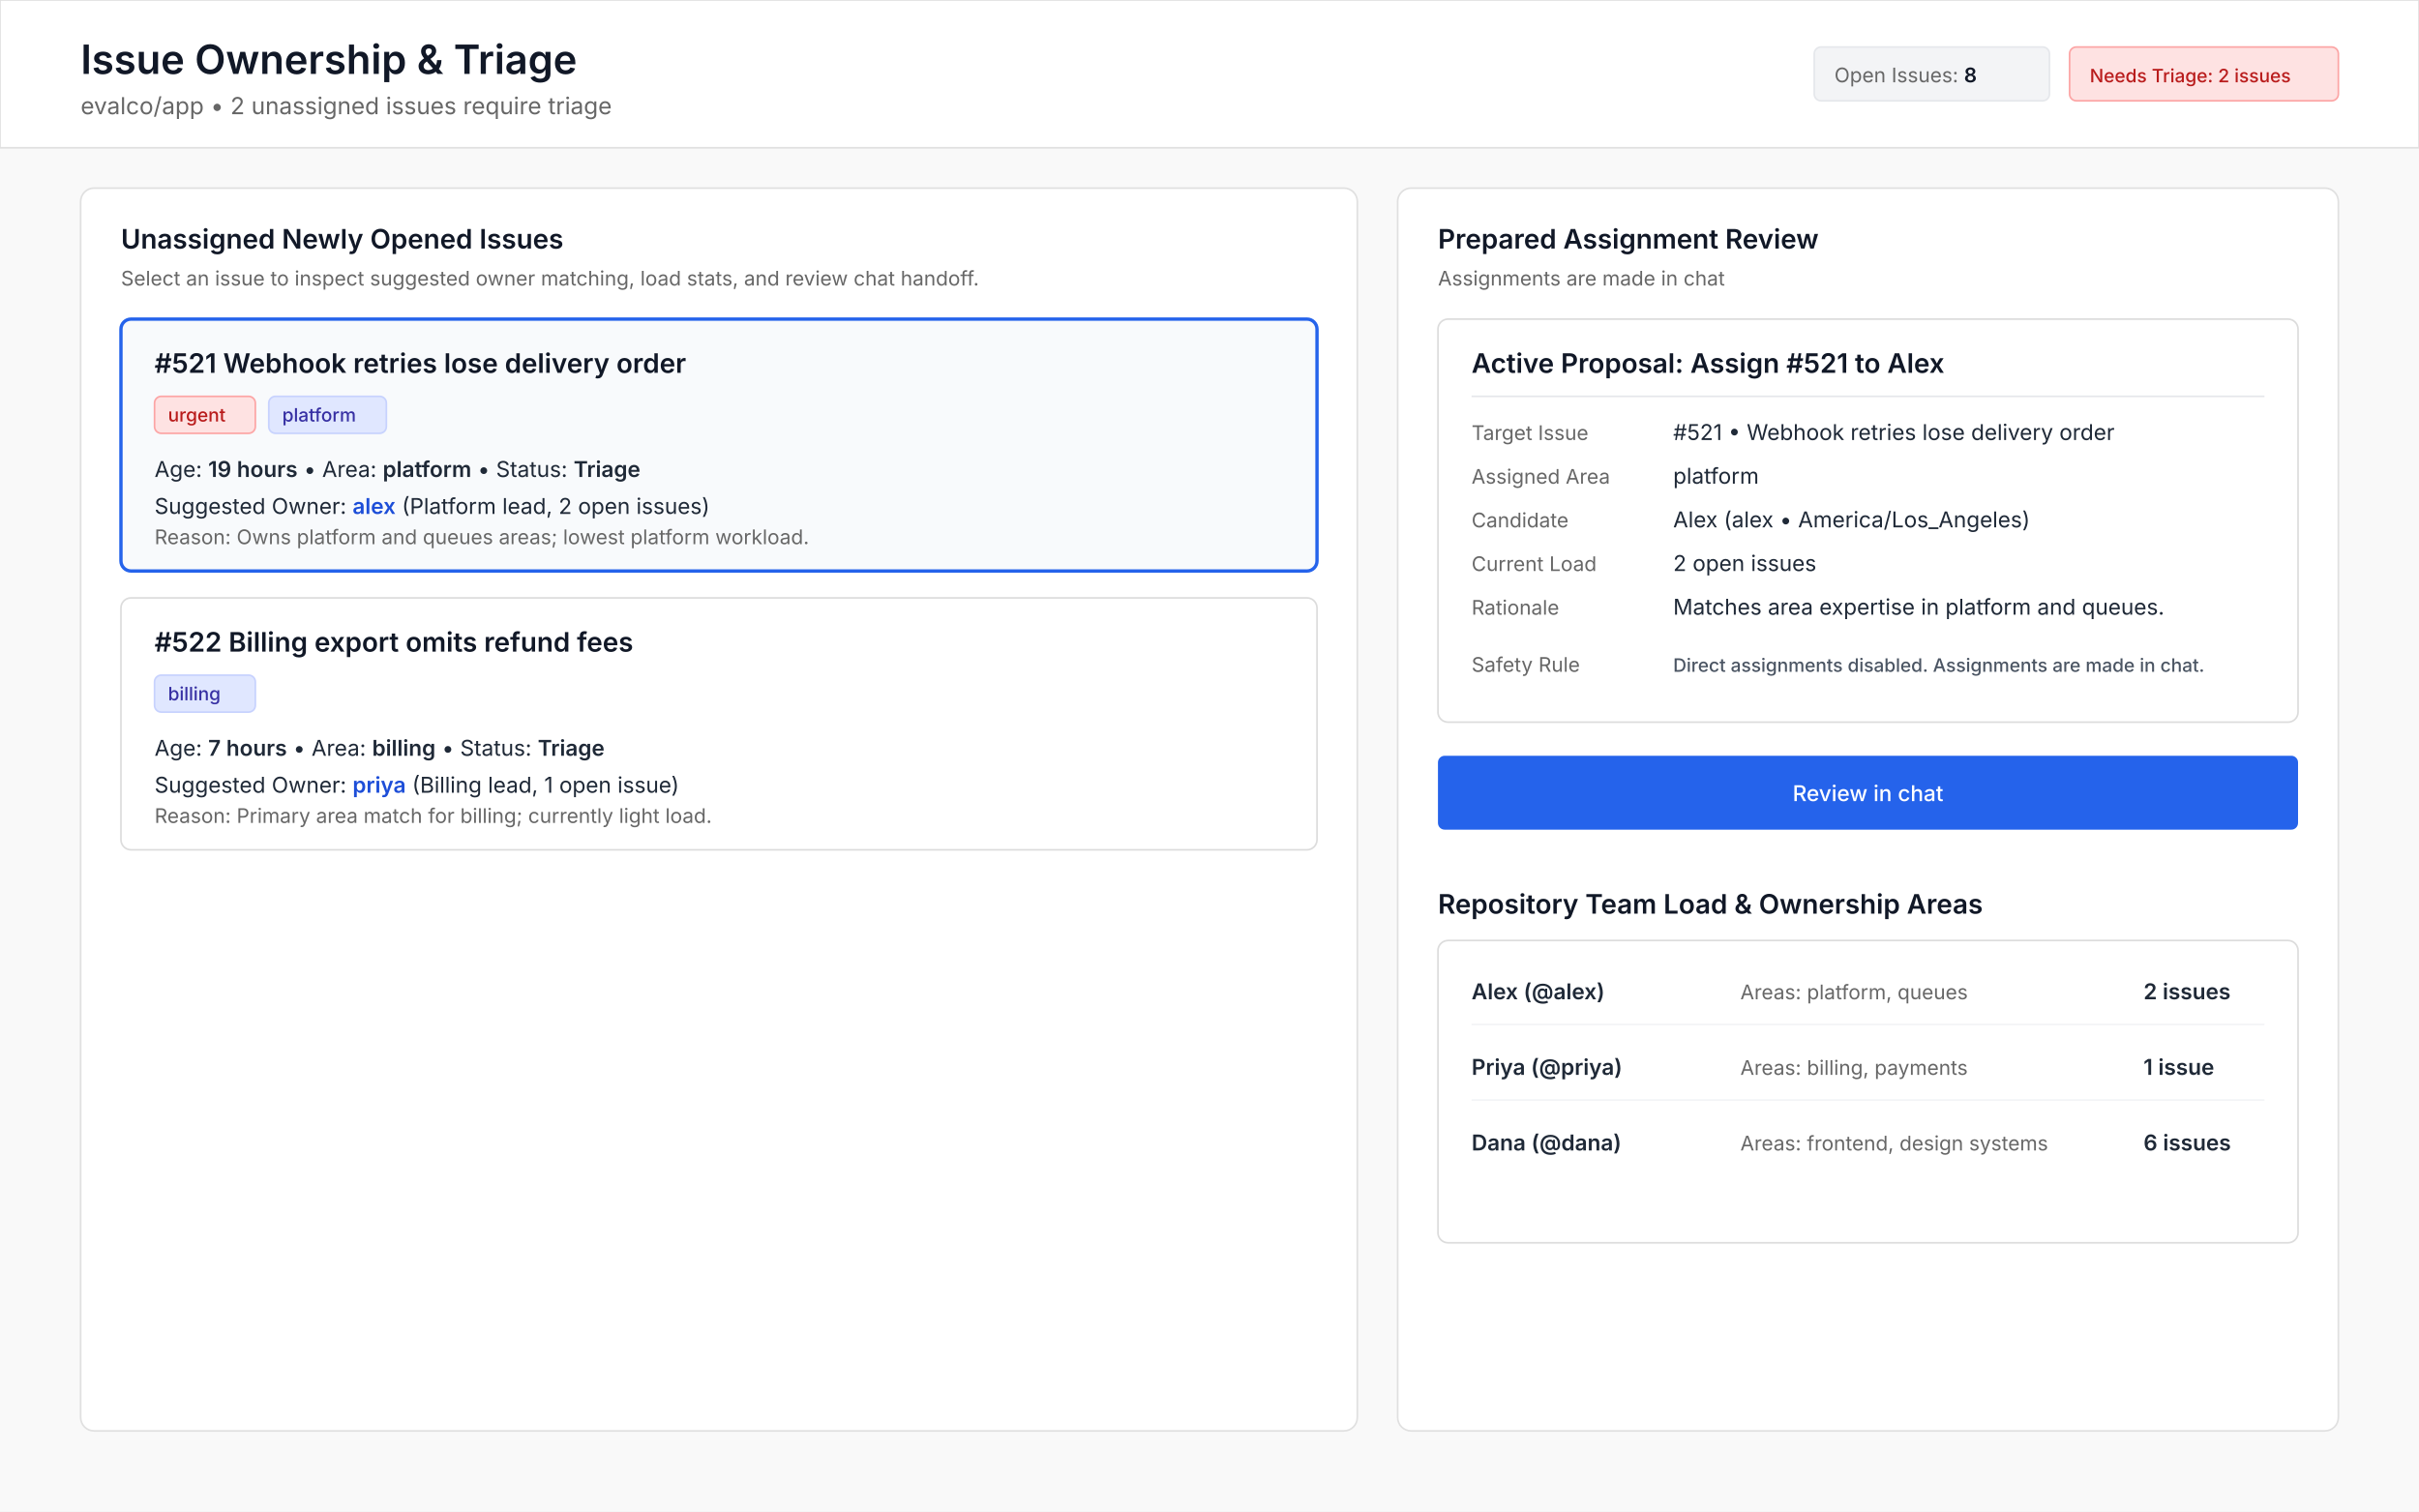
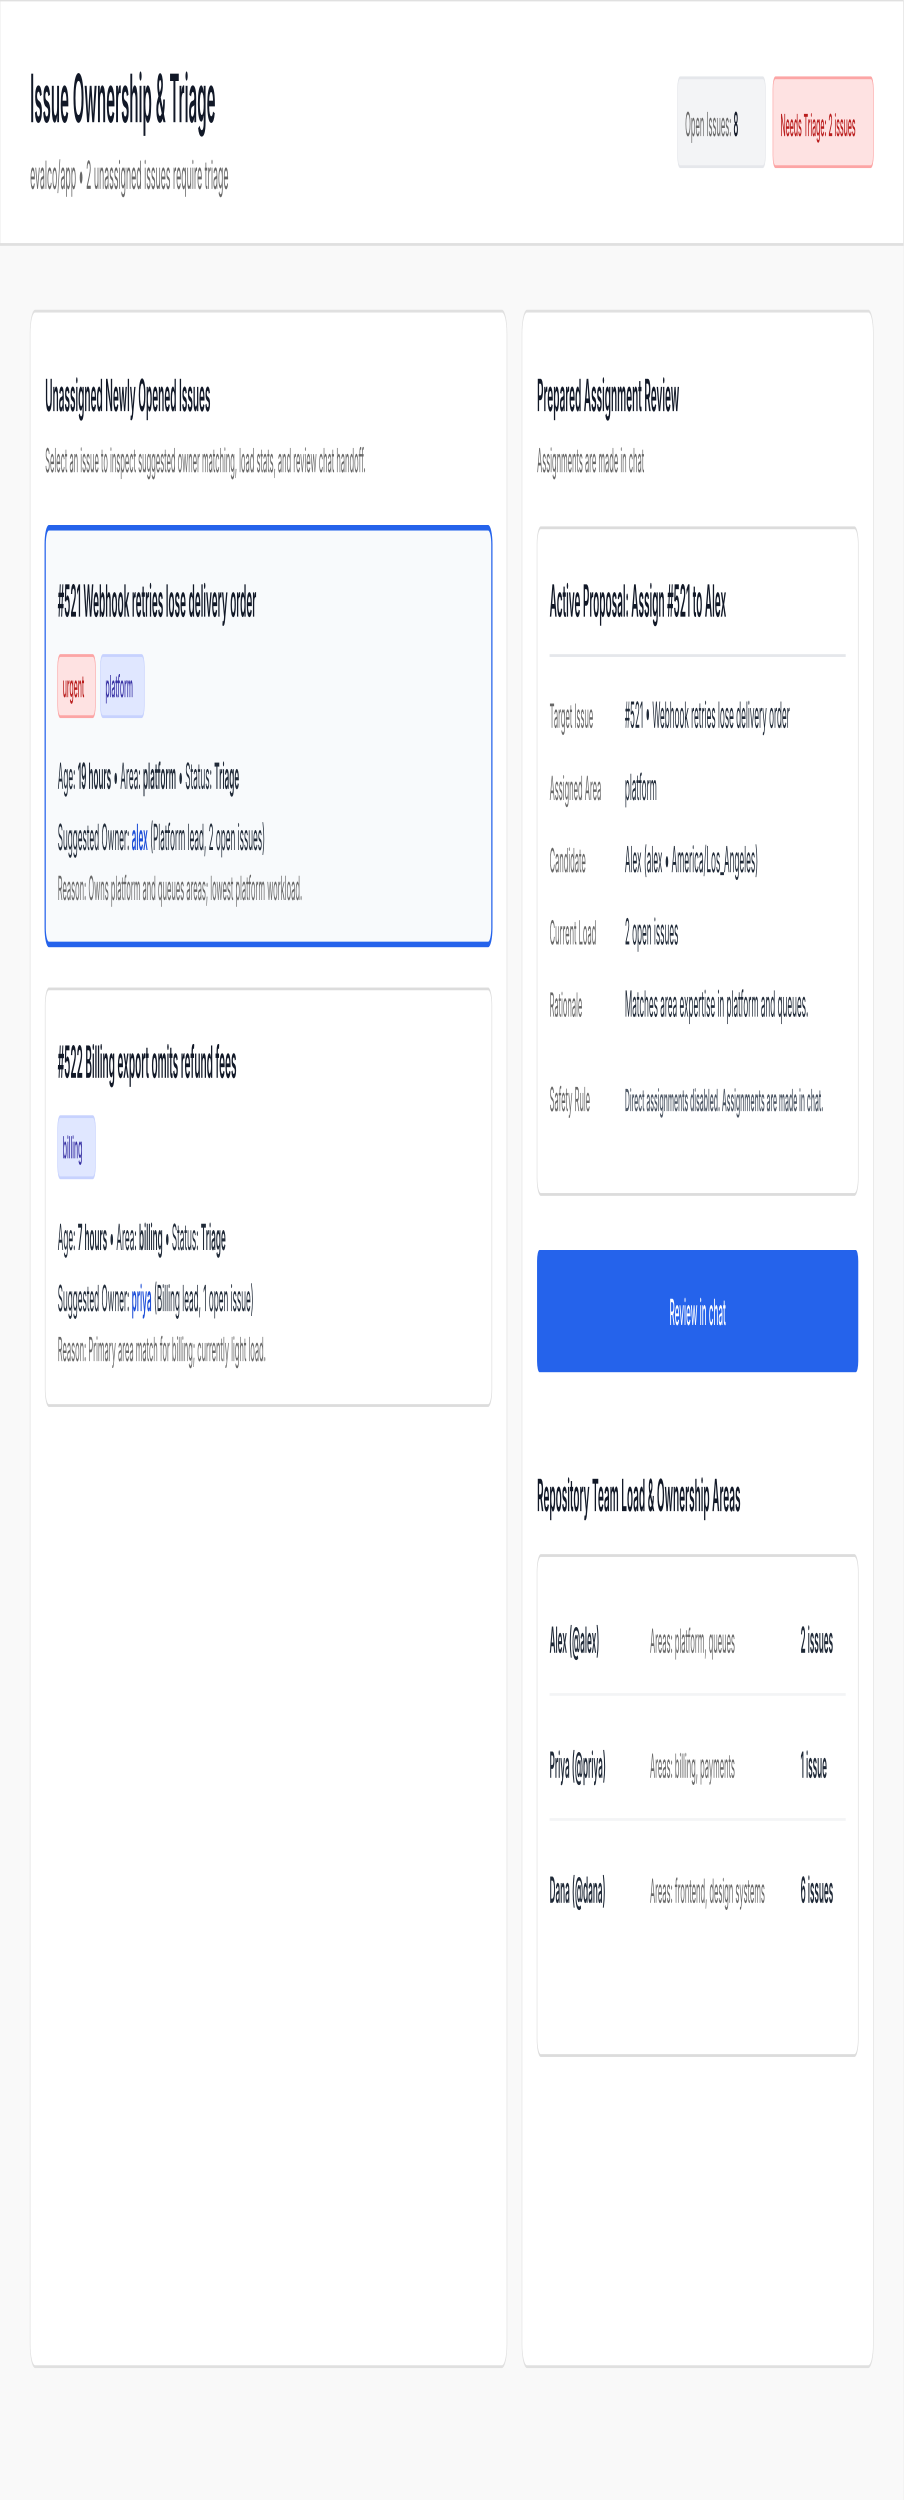
- <svg xmlns="http://www.w3.org/2000/svg" viewBox="0 0 1440 900" width="1440" height="900">
+ <svg xmlns="http://www.w3.org/2000/svg" viewBox="0 0 305 844" width="305" height="844">
  <defs>
    <style>
      .bg { fill: #f9f9f9; }
      .surface { fill: #ffffff; stroke: #e0e0e0; stroke-width: 1; }
      .card { fill: #ffffff; stroke: #dcdcdc; stroke-width: 1; rx: 6px; }
      .card-selected { fill: #f8fafc; stroke: #2563eb; stroke-width: 2; rx: 6px; }
      .badge-urgent { fill: #fee2e2; stroke: #fca5a5; stroke-width: 1; rx: 4px; }
      .badge-area { fill: #e0e7ff; stroke: #c7d2fe; stroke-width: 1; rx: 4px; }
      .badge-neutral { fill: #f3f4f6; stroke: #e5e7eb; stroke-width: 1; rx: 4px; }
      .text-title { font-family: Inter, sans-serif; font-size: 24px; font-weight: 600; fill: #111827; }
      .text-subtitle { font-family: Inter, sans-serif; font-size: 14px; fill: #676767; }
      .text-heading { font-family: Inter, sans-serif; font-size: 16px; font-weight: 600; fill: #111827; }
      .text-body { font-family: Inter, sans-serif; font-size: 13px; fill: #1f2937; }
      .text-muted { font-family: Inter, sans-serif; font-size: 12px; fill: #676767; }
      .text-badge { font-family: Inter, sans-serif; font-size: 11px; font-weight: 500; }
      .btn-primary { fill: #2563eb; rx: 4px; }
      .btn-secondary { fill: #ffffff; stroke: #d1d5db; stroke-width: 1; rx: 4px; }
      .btn-text-white { font-family: Inter, sans-serif; font-size: 13px; font-weight: 500; fill: #ffffff; text-anchor: middle; }
      .btn-text-dark { font-family: Inter, sans-serif; font-size: 13px; font-weight: 500; fill: #1f2937; text-anchor: middle; }
    </style>
  </defs>
-   <rect class="bg" width="1440" height="900" />
-   <g id="header-region" data-app-region="header" data-app-role="orientation">
-     <rect class="surface" x="0" y="0" width="1440" height="88" />
-     <text class="text-title" x="48" y="44">Issue Ownership &amp; Triage</text>
-     <text class="text-subtitle" x="48" y="68">evalco/app • 2 unassigned issues require triage</text>
-     <rect class="badge-neutral" x="1080" y="28" width="140" height="32" />
-     <text class="text-muted" x="1092" y="49">Open Issues: <tspan font-weight="600" fill="#111827">8</tspan>
-     </text>
-     <rect class="badge-urgent" x="1232" y="28" width="160" height="32" />
-     <text class="text-badge" fill="#b91c1c" x="1244" y="49">Needs Triage: 2 issues</text>
-   </g>
-   <g id="unassigned-issues-region" data-app-region="unassigned-issues">
-     <rect class="surface" x="48" y="112" width="760" height="740" rx="8" />
-     <text class="text-heading" x="72" y="148">Unassigned Newly Opened Issues</text>
-     <text class="text-muted" x="72" y="170">Select an issue to inspect suggested owner matching, load stats, and review chat handoff.</text>
-     <g id="issue-card-521" transform="translate(72, 190)">
-       <rect class="card-selected" width="712" height="150" />
-       <text class="text-heading" x="20" y="32">#521 Webhook retries lose delivery order</text>
-       <rect class="badge-urgent" x="20" y="46" width="60" height="22" />
-       <text class="text-badge" fill="#b91c1c" x="28" y="61">urgent</text>
-       <rect class="badge-area" x="88" y="46" width="70" height="22" />
-       <text class="text-badge" fill="#3730a3" x="96" y="61">platform</text>
-       <text class="text-body" x="20" y="94">Age: <tspan font-weight="600">19 hours</tspan> • Area: <tspan font-weight="600">platform</tspan> • Status: <tspan font-weight="600">Triage</tspan>
+   <g transform="scale(0.2118056 0.9377778)">
+     <rect class="bg" width="1440" height="900" />
+     <g id="header-region" data-app-region="header" data-app-role="orientation">
+       <rect class="surface" x="0" y="0" width="1440" height="88" />
+       <text class="text-title" x="48" y="44">Issue Ownership &amp; Triage</text>
+       <text class="text-subtitle" x="48" y="68">evalco/app • 2 unassigned issues require triage</text>
+       <rect class="badge-neutral" x="1080" y="28" width="140" height="32" />
+       <text class="text-muted" x="1092" y="49">Open Issues: <tspan font-weight="600" fill="#111827">8</tspan>
      </text>
-       <text class="text-body" x="20" y="116">Suggested Owner: <tspan font-weight="600" fill="#1d4ed8">alex</tspan> (Platform lead, 2 open issues)</text>
-       <text class="text-muted" x="20" y="134">Reason: Owns platform and queues areas; lowest platform workload.</text>
+       <rect class="badge-urgent" x="1232" y="28" width="160" height="32" />
+       <text class="text-badge" fill="#b91c1c" x="1244" y="49">Needs Triage: 2 issues</text>
    </g>
-     <g id="issue-card-522" transform="translate(72, 356)">
-       <rect class="card" width="712" height="150" />
-       <text class="text-heading" x="20" y="32">#522 Billing export omits refund fees</text>
-       <rect class="badge-area" x="20" y="46" width="60" height="22" />
-       <text class="text-badge" fill="#3730a3" x="28" y="61">billing</text>
-       <text class="text-body" x="20" y="94">Age: <tspan font-weight="600">7 hours</tspan> • Area: <tspan font-weight="600">billing</tspan> • Status: <tspan font-weight="600">Triage</tspan>
-       </text>
-       <text class="text-body" x="20" y="116">Suggested Owner: <tspan font-weight="600" fill="#1d4ed8">priya</tspan> (Billing lead, 1 open issue)</text>
-       <text class="text-muted" x="20" y="134">Reason: Primary area match for billing; currently light load.</text>
+     <g id="unassigned-issues-region" data-app-region="unassigned-issues">
+       <rect class="surface" x="48" y="112" width="760" height="740" rx="8" />
+       <text class="text-heading" x="72" y="148">Unassigned Newly Opened Issues</text>
+       <text class="text-muted" x="72" y="170">Select an issue to inspect suggested owner matching, load stats, and review chat handoff.</text>
+       <g id="issue-card-521" transform="translate(72, 190)">
+         <rect class="card-selected" width="712" height="150" />
+         <text class="text-heading" x="20" y="32">#521 Webhook retries lose delivery order</text>
+         <rect class="badge-urgent" x="20" y="46" width="60" height="22" />
+         <text class="text-badge" fill="#b91c1c" x="28" y="61">urgent</text>
+         <rect class="badge-area" x="88" y="46" width="70" height="22" />
+         <text class="text-badge" fill="#3730a3" x="96" y="61">platform</text>
+         <text class="text-body" x="20" y="94">Age: <tspan font-weight="600">19 hours</tspan> • Area: <tspan font-weight="600">platform</tspan> • Status: <tspan font-weight="600">Triage</tspan>
+         </text>
+         <text class="text-body" x="20" y="116">Suggested Owner: <tspan font-weight="600" fill="#1d4ed8">alex</tspan> (Platform lead, 2 open issues)</text>
+         <text class="text-muted" x="20" y="134">Reason: Owns platform and queues areas; lowest platform workload.</text>
+       </g>
+       <g id="issue-card-522" transform="translate(72, 356)">
+         <rect class="card" width="712" height="150" />
+         <text class="text-heading" x="20" y="32">#522 Billing export omits refund fees</text>
+         <rect class="badge-area" x="20" y="46" width="60" height="22" />
+         <text class="text-badge" fill="#3730a3" x="28" y="61">billing</text>
+         <text class="text-body" x="20" y="94">Age: <tspan font-weight="600">7 hours</tspan> • Area: <tspan font-weight="600">billing</tspan> • Status: <tspan font-weight="600">Triage</tspan>
+         </text>
+         <text class="text-body" x="20" y="116">Suggested Owner: <tspan font-weight="600" fill="#1d4ed8">priya</tspan> (Billing lead, 1 open issue)</text>
+         <text class="text-muted" x="20" y="134">Reason: Primary area match for billing; currently light load.</text>
+       </g>
    </g>
-   </g>
-   <g id="action-review-region" data-app-region="action-review" data-app-role="primary-action">
-     <rect class="surface" x="832" y="112" width="560" height="740" rx="8" />
-     <text class="text-heading" x="856" y="148">Prepared Assignment Review</text>
-     <text class="text-muted" x="856" y="170">Assignments are made in chat</text>
-     <g transform="translate(856, 190)">
-       <rect class="card" width="512" height="240" fill="#f8fafc" />
-       <text class="text-heading" x="20" y="32">Active Proposal: Assign #521 to Alex</text>
-       <line x1="20" y1="46" x2="492" y2="46" stroke="#e5e7eb" stroke-width="1" />
-       <text class="text-muted" x="20" y="72">Target Issue</text>
-       <text class="text-body" x="140" y="72">#521 • Webhook retries lose delivery order</text>
-       <text class="text-muted" x="20" y="98">Assigned Area</text>
-       <text class="text-body" x="140" y="98">platform</text>
-       <text class="text-muted" x="20" y="124">Candidate</text>
-       <text class="text-body" x="140" y="124">Alex (alex • America/Los_Angeles)</text>
-       <text class="text-muted" x="20" y="150">Current Load</text>
-       <text class="text-body" x="140" y="150">2 open issues</text>
-       <text class="text-muted" x="20" y="176">Rationale</text>
-       <text class="text-body" x="140" y="176">Matches area expertise in platform and queues.</text>
-       <text class="text-muted" x="20" y="210">Safety Rule</text>
-       <text class="text-badge" fill="#4b5563" x="140" y="210">Direct assignments disabled. Assignments are made in chat.</text>
-     </g>
-     <g transform="translate(856, 450)">
-       <rect class="btn-primary" width="512" height="44" />
-       <text class="btn-text-white" x="256" y="27">Review in chat</text>
-     </g>
-     <g transform="translate(856, 520)">
-       <text class="text-heading" x="0" y="24">Repository Team Load &amp; Ownership Areas</text>
-       <rect class="card" y="40" width="512" height="180" />
-       <text class="text-body" font-weight="600" x="20" y="75">Alex (@alex)</text>
-       <text class="text-muted" x="180" y="75">Areas: platform, queues</text>
-       <text class="text-body" font-weight="600" x="420" y="75">2 issues</text>
-       <line x1="20" y1="90" x2="492" y2="90" stroke="#f3f4f6" />
-       <text class="text-body" font-weight="600" x="20" y="120">Priya (@priya)</text>
-       <text class="text-muted" x="180" y="120">Areas: billing, payments</text>
-       <text class="text-body" font-weight="600" x="420" y="120">1 issue</text>
-       <line x1="20" y1="135" x2="492" y2="135" stroke="#f3f4f6" />
-       <text class="text-body" font-weight="600" x="20" y="165">Dana (@dana)</text>
-       <text class="text-muted" x="180" y="165">Areas: frontend, design systems</text>
-       <text class="text-body" font-weight="600" x="420" y="165">6 issues</text>
+     <g id="action-review-region" data-app-region="action-review" data-app-role="primary-action">
+       <rect class="surface" x="832" y="112" width="560" height="740" rx="8" />
+       <text class="text-heading" x="856" y="148">Prepared Assignment Review</text>
+       <text class="text-muted" x="856" y="170">Assignments are made in chat</text>
+       <g transform="translate(856, 190)">
+         <rect class="card" width="512" height="240" fill="#f8fafc" />
+         <text class="text-heading" x="20" y="32">Active Proposal: Assign #521 to Alex</text>
+         <line x1="20" y1="46" x2="492" y2="46" stroke="#e5e7eb" stroke-width="1" />
+         <text class="text-muted" x="20" y="72">Target Issue</text>
+         <text class="text-body" x="140" y="72">#521 • Webhook retries lose delivery order</text>
+         <text class="text-muted" x="20" y="98">Assigned Area</text>
+         <text class="text-body" x="140" y="98">platform</text>
+         <text class="text-muted" x="20" y="124">Candidate</text>
+         <text class="text-body" x="140" y="124">Alex (alex • America/Los_Angeles)</text>
+         <text class="text-muted" x="20" y="150">Current Load</text>
+         <text class="text-body" x="140" y="150">2 open issues</text>
+         <text class="text-muted" x="20" y="176">Rationale</text>
+         <text class="text-body" x="140" y="176">Matches area expertise in platform and queues.</text>
+         <text class="text-muted" x="20" y="210">Safety Rule</text>
+         <text class="text-badge" fill="#4b5563" x="140" y="210">Direct assignments disabled. Assignments are made in chat.</text>
+       </g>
+       <g transform="translate(856, 450)">
+         <rect class="btn-primary" width="512" height="44" />
+         <text class="btn-text-white" x="256" y="27">Review in chat</text>
+       </g>
+       <g transform="translate(856, 520)">
+         <text class="text-heading" x="0" y="24">Repository Team Load &amp; Ownership Areas</text>
+         <rect class="card" y="40" width="512" height="180" />
+         <text class="text-body" font-weight="600" x="20" y="75">Alex (@alex)</text>
+         <text class="text-muted" x="180" y="75">Areas: platform, queues</text>
+         <text class="text-body" font-weight="600" x="420" y="75">2 issues</text>
+         <line x1="20" y1="90" x2="492" y2="90" stroke="#f3f4f6" />
+         <text class="text-body" font-weight="600" x="20" y="120">Priya (@priya)</text>
+         <text class="text-muted" x="180" y="120">Areas: billing, payments</text>
+         <text class="text-body" font-weight="600" x="420" y="120">1 issue</text>
+         <line x1="20" y1="135" x2="492" y2="135" stroke="#f3f4f6" />
+         <text class="text-body" font-weight="600" x="20" y="165">Dana (@dana)</text>
+         <text class="text-muted" x="180" y="165">Areas: frontend, design systems</text>
+         <text class="text-body" font-weight="600" x="420" y="165">6 issues</text>
+       </g>
    </g>
  </g>
</svg>
